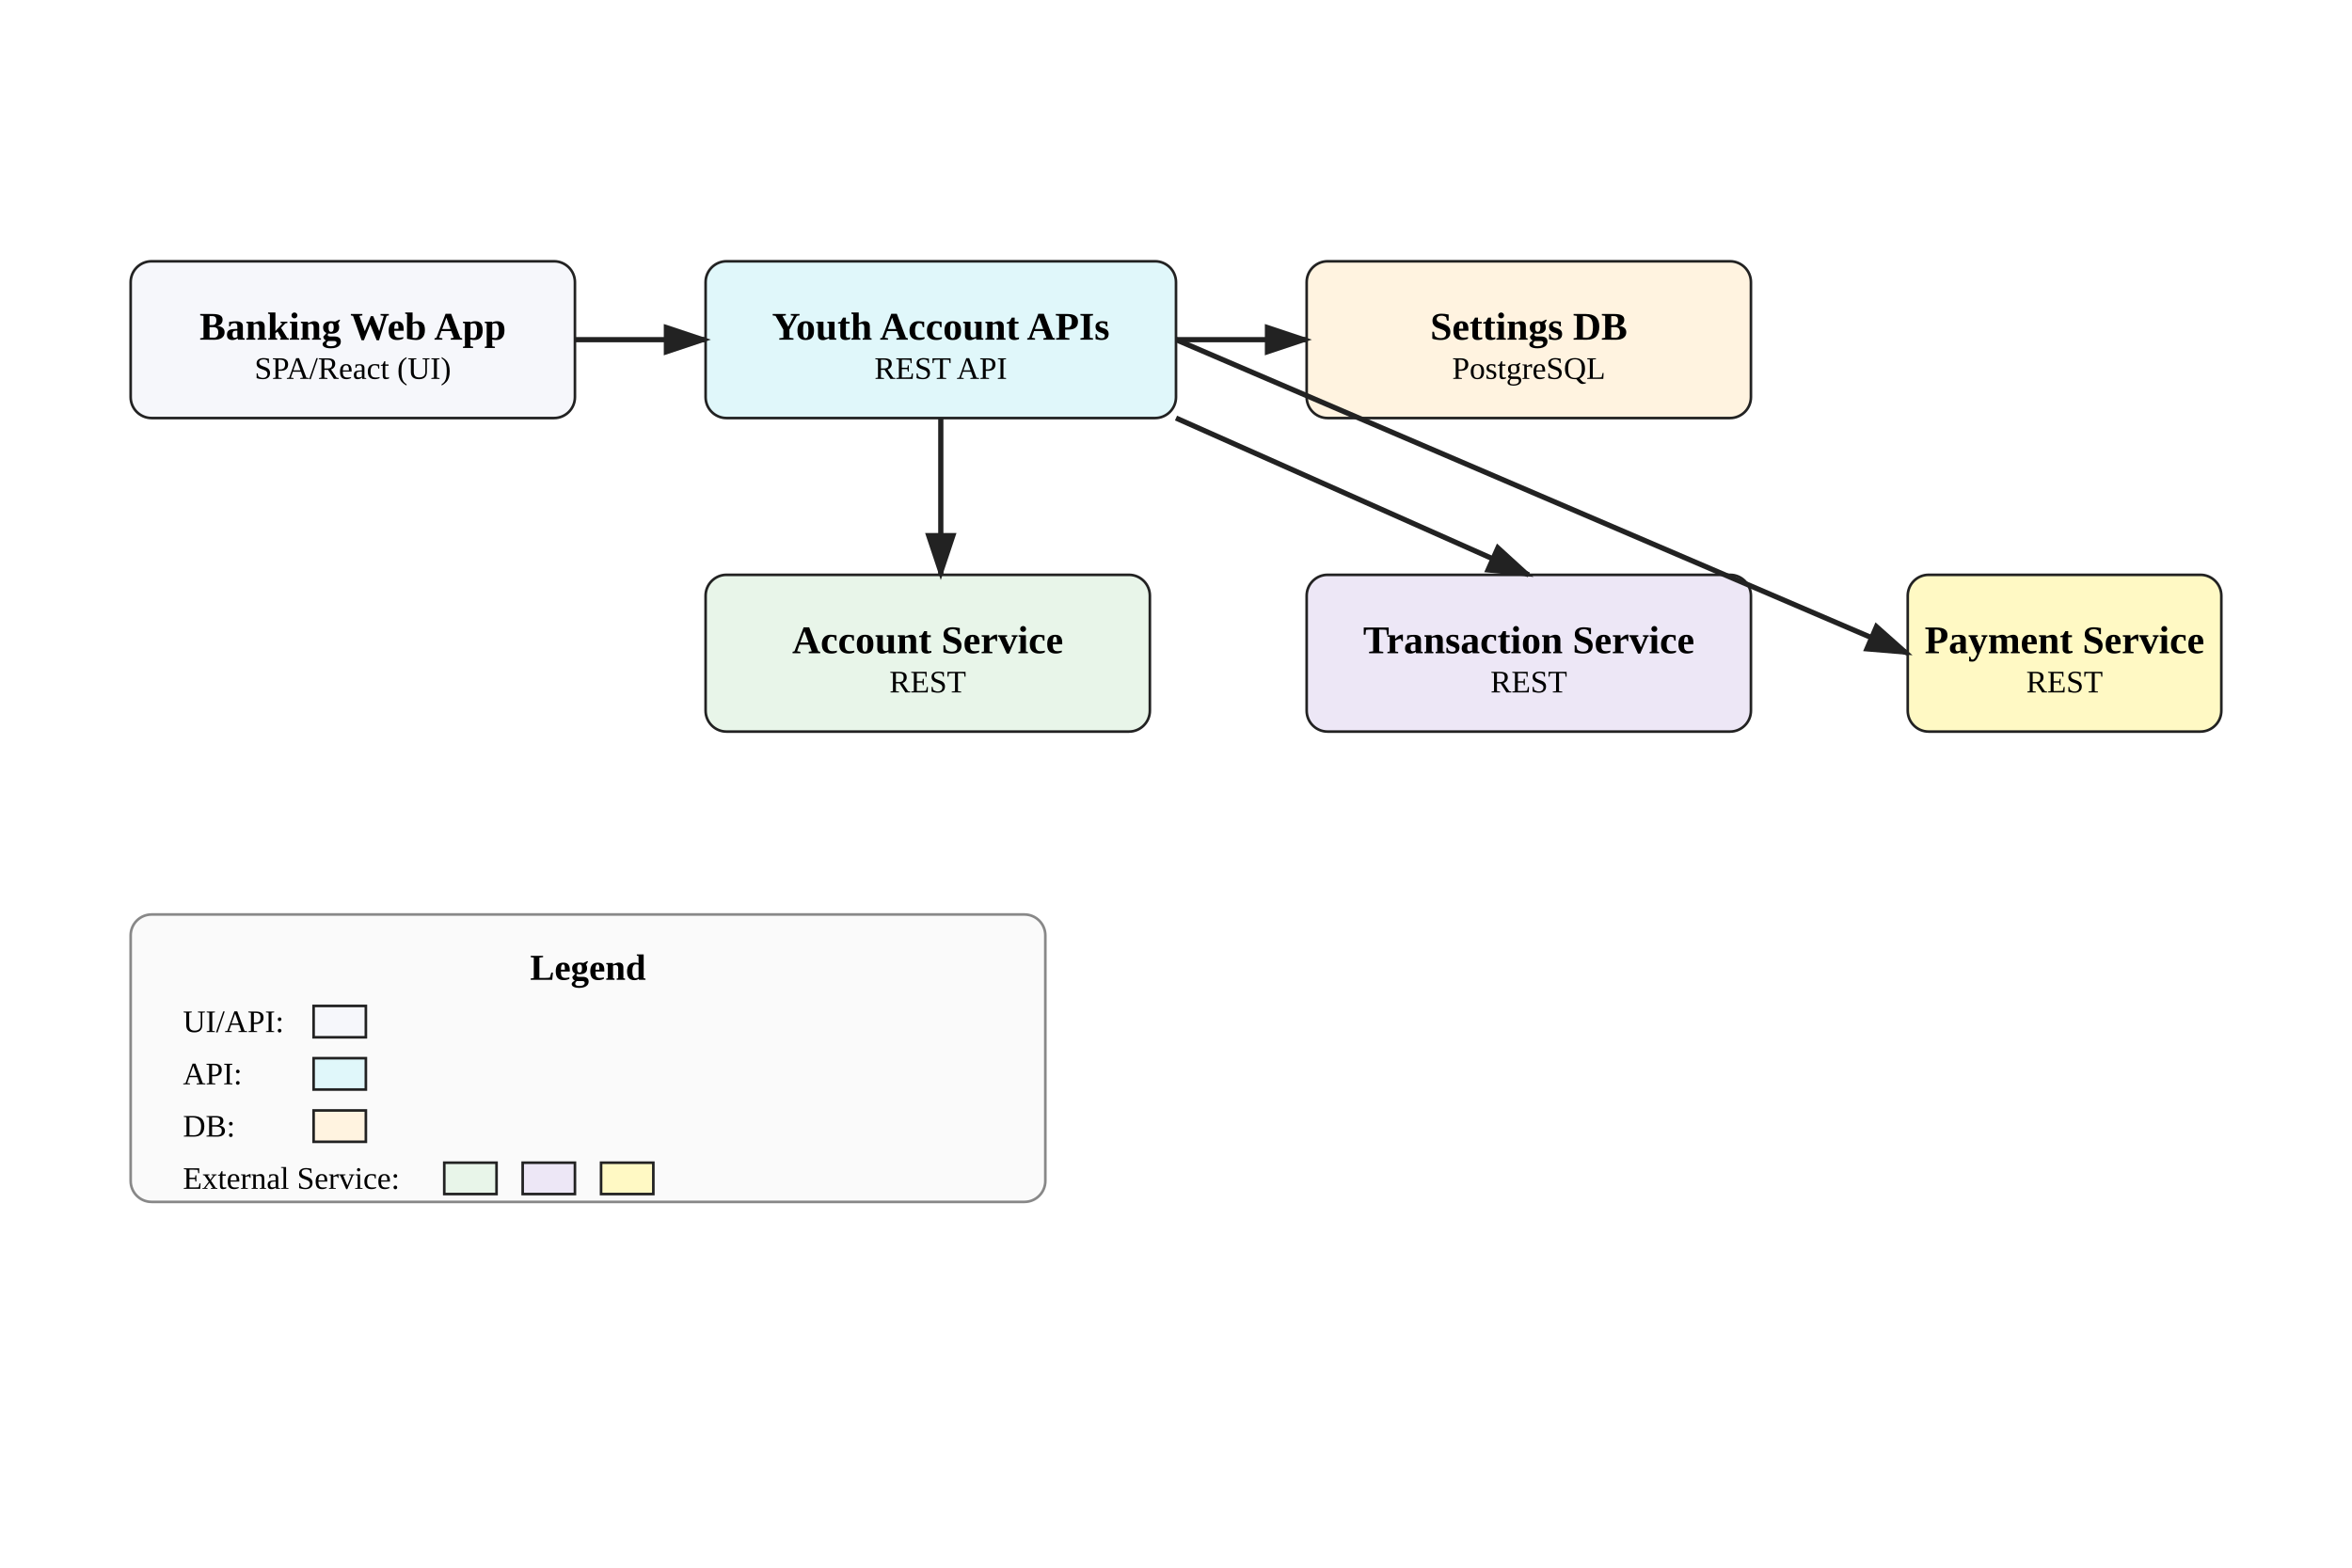
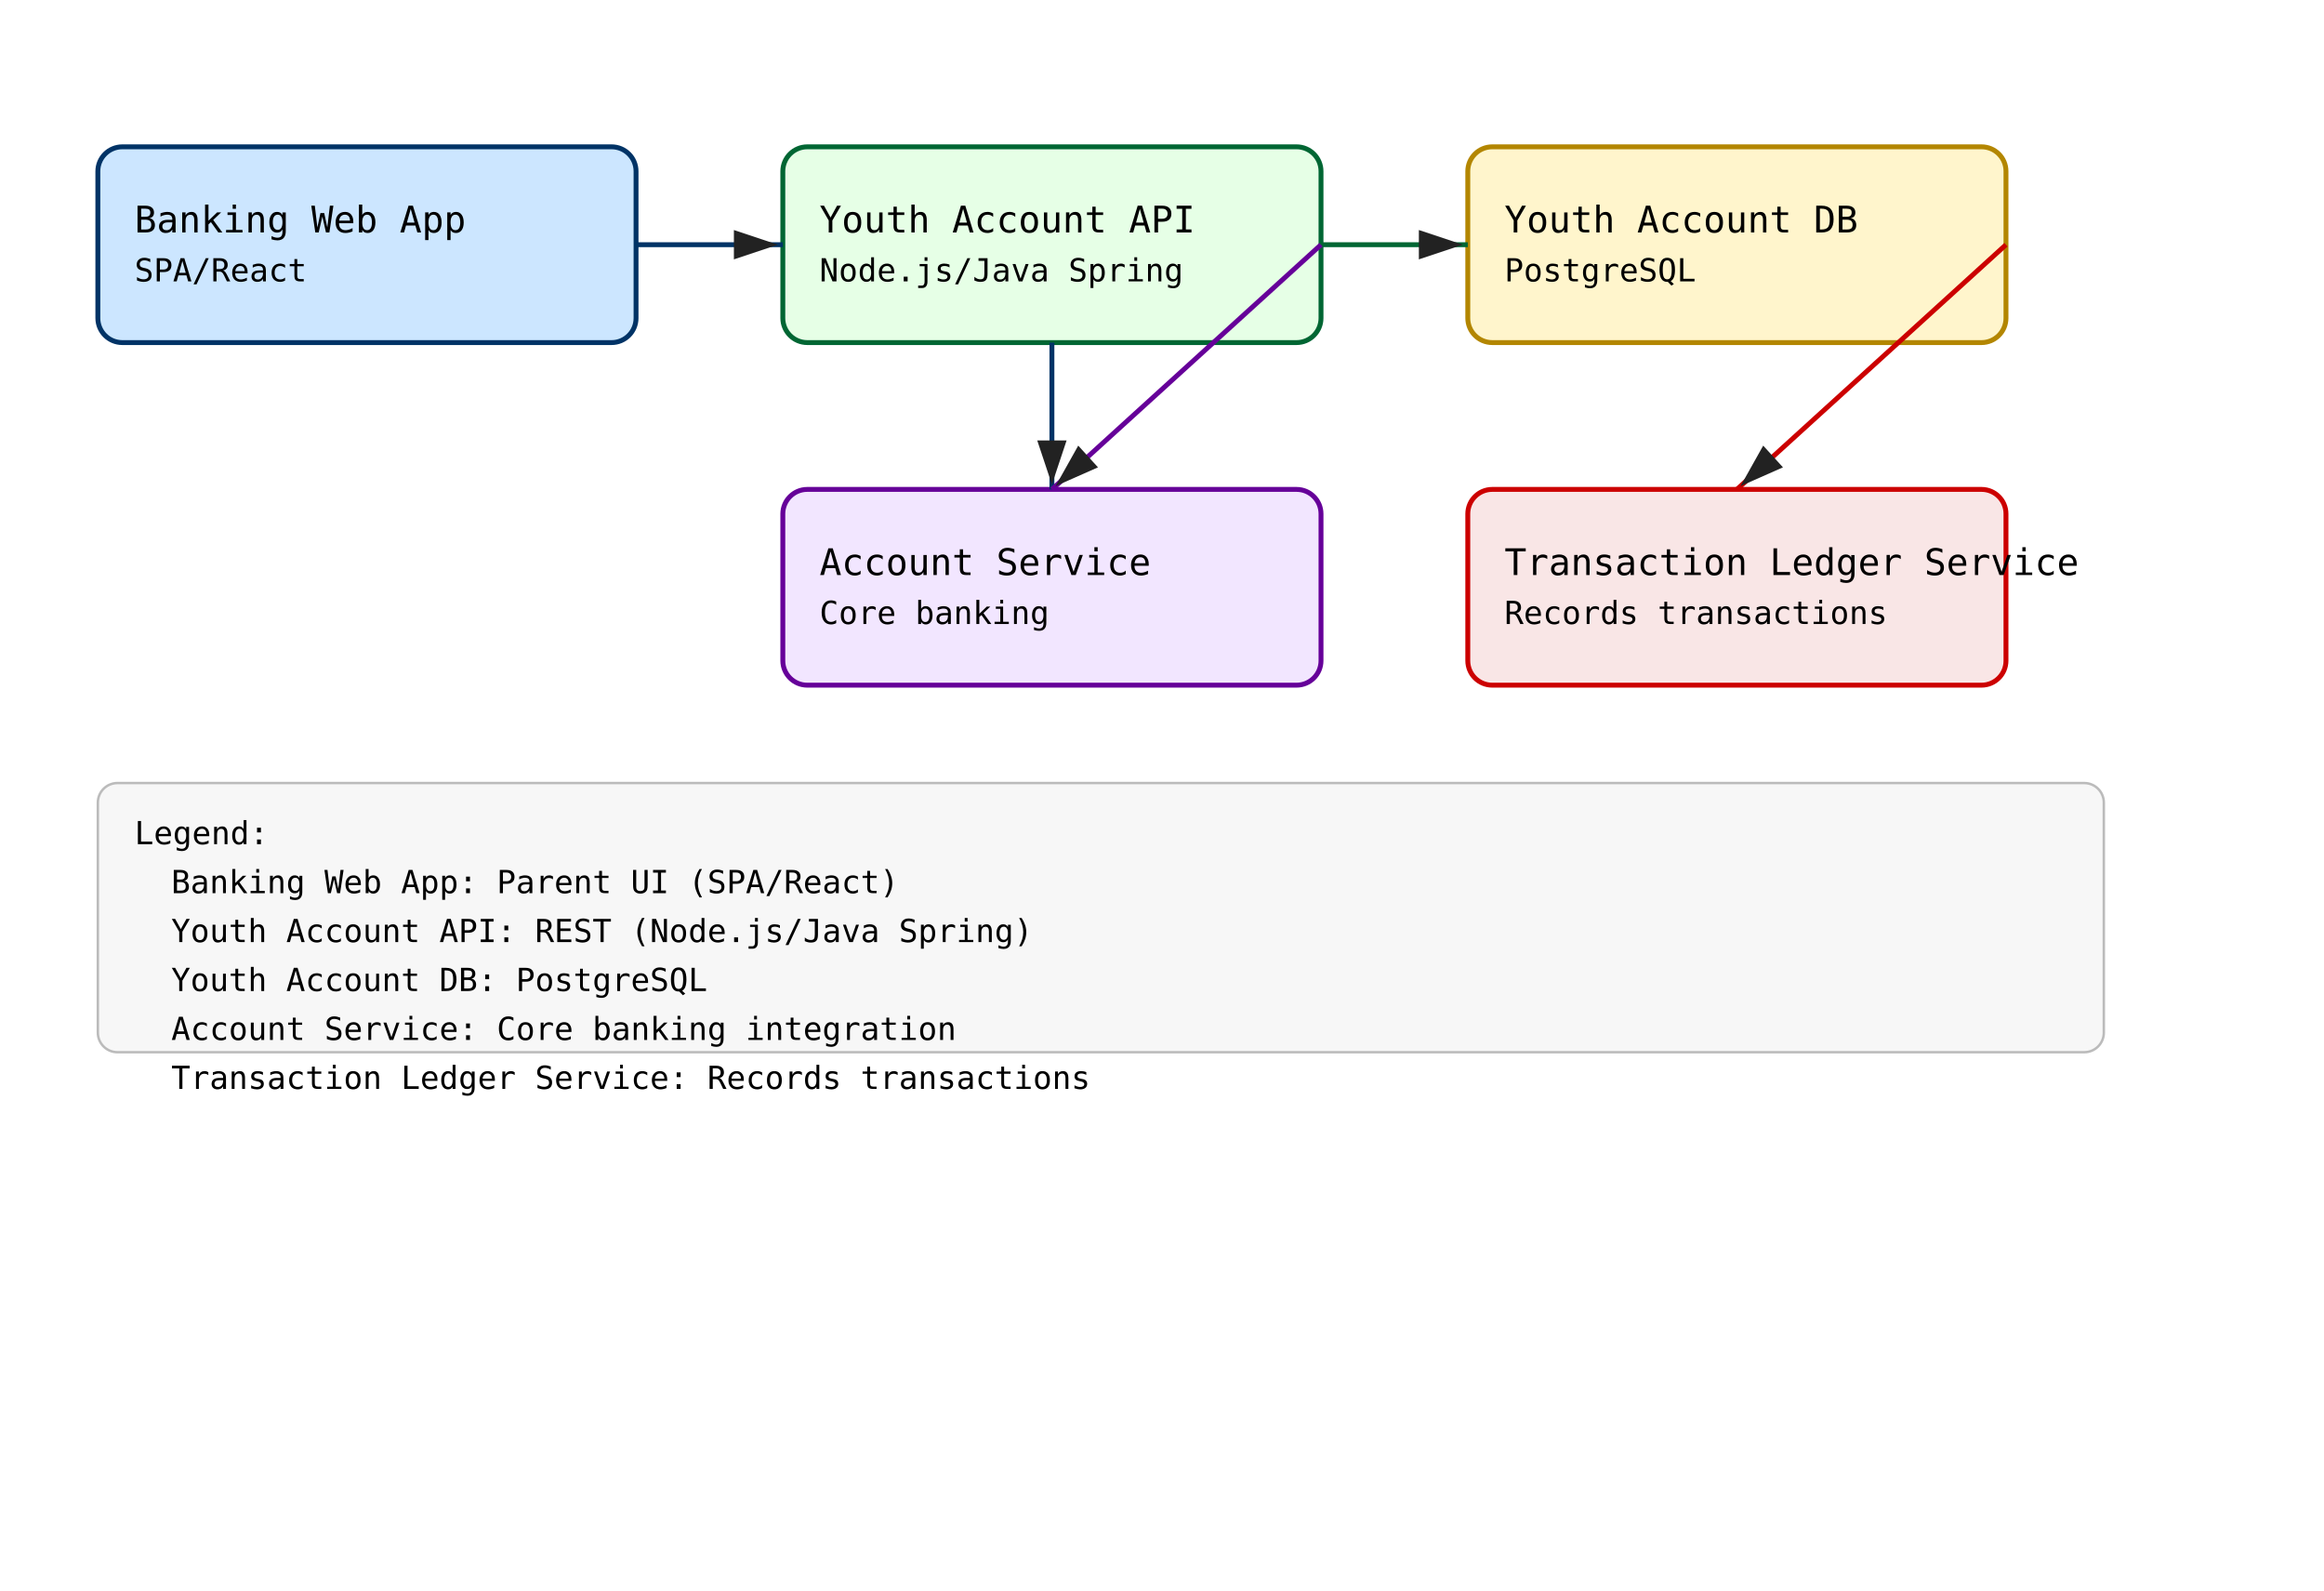
- <svg xmlns="http://www.w3.org/2000/svg" width="900" height="600" viewBox="0 0 900 600">
-   <g>
-     <rect x="50" y="100" width="170" height="60" fill="#f6f7fb" stroke="#222" rx="8" />
-     <text x="135" y="130" text-anchor="middle" font-size="15" font-weight="bold">Banking Web App</text>
-     <text x="135" y="145" text-anchor="middle" font-size="12">SPA/React (UI)</text>
-     <rect x="270" y="100" width="180" height="60" fill="#e0f7fa" stroke="#222" rx="8" />
-     <text x="360" y="130" text-anchor="middle" font-size="15" font-weight="bold">Youth Account APIs</text>
-     <text x="360" y="145" text-anchor="middle" font-size="12">REST API</text>
-     <rect x="500" y="100" width="170" height="60" fill="#fff3e0" stroke="#222" rx="8" />
-     <text x="585" y="130" text-anchor="middle" font-size="15" font-weight="bold">Settings DB</text>
-     <text x="585" y="145" text-anchor="middle" font-size="12">PostgreSQL</text>
-     <rect x="270" y="220" width="170" height="60" fill="#e8f5e9" stroke="#222" rx="8" />
-     <text x="355" y="250" text-anchor="middle" font-size="15" font-weight="bold">Account Service</text>
-     <text x="355" y="265" text-anchor="middle" font-size="12">REST</text>
-     <rect x="500" y="220" width="170" height="60" fill="#ede7f6" stroke="#222" rx="8" />
-     <text x="585" y="250" text-anchor="middle" font-size="15" font-weight="bold">Transaction Service</text>
-     <text x="585" y="265" text-anchor="middle" font-size="12">REST</text>
-     <rect x="730" y="220" width="120" height="60" fill="#fff9c4" stroke="#222" rx="8" />
-     <text x="790" y="250" text-anchor="middle" font-size="15" font-weight="bold">Payment Service</text>
-     <text x="790" y="265" text-anchor="middle" font-size="12">REST</text>
-     <g stroke="#222" stroke-width="2" marker-end="url(#arrow)">
-       <line x1="220" y1="130" x2="270" y2="130" />
-       <line x1="450" y1="130" x2="500" y2="130" />
-       <line x1="360" y1="160" x2="360" y2="220" />
-       <line x1="450" y1="160" x2="585" y2="220" />
-       <line x1="450" y1="130" x2="730" y2="250" />
-     </g>
+ <svg xmlns="http://www.w3.org/2000/svg" width="950" height="650" viewBox="0 0 950 650">
+   <g font-family="monospace" font-size="15">
+     <rect x="40" y="60" width="220" height="80" fill="#cce6ff" stroke="#003366" stroke-width="2" rx="10" />
+     <text x="55" y="95">Banking Web App</text>
+     <text x="55" y="115" font-size="13">SPA/React</text>
+     <rect x="320" y="60" width="220" height="80" fill="#e6ffe6" stroke="#006633" stroke-width="2" rx="10" />
+     <text x="335" y="95">Youth Account API</text>
+     <text x="335" y="115" font-size="13">Node.js/Java Spring</text>
+     <rect x="600" y="60" width="220" height="80" fill="#fff5cc" stroke="#b38600" stroke-width="2" rx="10" />
+     <text x="615" y="95">Youth Account DB</text>
+     <text x="615" y="115" font-size="13">PostgreSQL</text>
+     <rect x="320" y="200" width="220" height="80" fill="#f2e6ff" stroke="#660099" stroke-width="2" rx="10" />
+     <text x="335" y="235">Account Service</text>
+     <text x="335" y="255" font-size="13">Core banking</text>
+     <rect x="600" y="200" width="220" height="80" fill="#f9e6e6" stroke="#cc0000" stroke-width="2" rx="10" />
+     <text x="615" y="235">Transaction Ledger Service</text>
+     <text x="615" y="255" font-size="13">Records transactions</text>
+     <line x1="260" y1="100" x2="320" y2="100" stroke="#003366" stroke-width="2" marker-end="url(#arrow)" />
+     <line x1="540" y1="100" x2="600" y2="100" stroke="#006633" stroke-width="2" marker-end="url(#arrow)" />
+     <line x1="430" y1="140" x2="430" y2="200" stroke="#003366" stroke-width="2" marker-end="url(#arrow)" />
+     <line x1="540" y1="100" x2="430" y2="200" stroke="#660099" stroke-width="2" marker-end="url(#arrow)" />
+     <line x1="820" y1="100" x2="710" y2="200" stroke="#cc0000" stroke-width="2" marker-end="url(#arrow)" />
    <defs>
-       <marker id="arrow" markerWidth="10" markerHeight="10" refX="8" refY="3" orient="auto" markerUnits="strokeWidth">
+       <marker id="arrow" markerWidth="10" markerHeight="10" refX="10" refY="3" orient="auto" markerUnits="strokeWidth">
        <path d="M0,0 L0,6 L9,3 z" fill="#222" />
      </marker>
    </defs>
-     <rect x="50" y="350" width="350" height="110" fill="#fafafa" stroke="#888" rx="8" />
-     <text x="225" y="375" text-anchor="middle" font-size="14" font-weight="bold">Legend</text>
-     <text x="70" y="395" font-size="12">UI/API:</text>
-     <rect x="120" y="385" width="20" height="12" fill="#f6f7fb" stroke="#222" />
-     <text x="70" y="415" font-size="12">API:</text>
-     <rect x="120" y="405" width="20" height="12" fill="#e0f7fa" stroke="#222" />
-     <text x="70" y="435" font-size="12">DB:</text>
-     <rect x="120" y="425" width="20" height="12" fill="#fff3e0" stroke="#222" />
-     <text x="70" y="455" font-size="12">External Service:</text>
-     <rect x="170" y="445" width="20" height="12" fill="#e8f5e9" stroke="#222" />
-     <rect x="200" y="445" width="20" height="12" fill="#ede7f6" stroke="#222" />
-     <rect x="230" y="445" width="20" height="12" fill="#fff9c4" stroke="#222" />
+   </g>
+   <g font-family="monospace" font-size="13">
+     <rect x="40" y="320" width="820" height="110" fill="#f7f7f7" stroke="#bbb" stroke-width="1" rx="8" />
+     <text x="55" y="345">Legend:</text>
+     <text x="70" y="365">Banking Web App: Parent UI (SPA/React)</text>
+     <text x="70" y="385">Youth Account API: REST (Node.js/Java Spring)</text>
+     <text x="70" y="405">Youth Account DB: PostgreSQL</text>
+     <text x="70" y="425">Account Service: Core banking integration</text>
+     <text x="70" y="445">Transaction Ledger Service: Records transactions</text>
  </g>
</svg>
